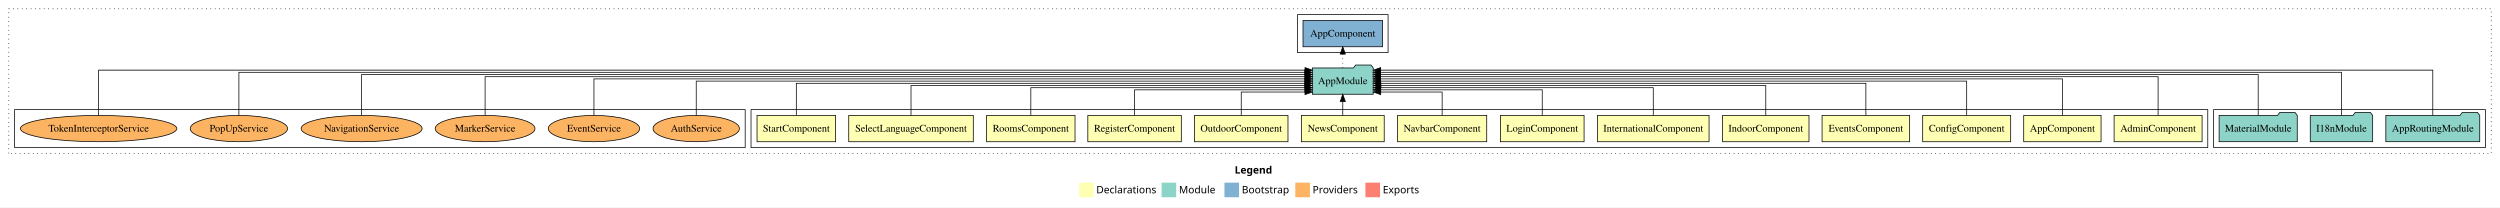
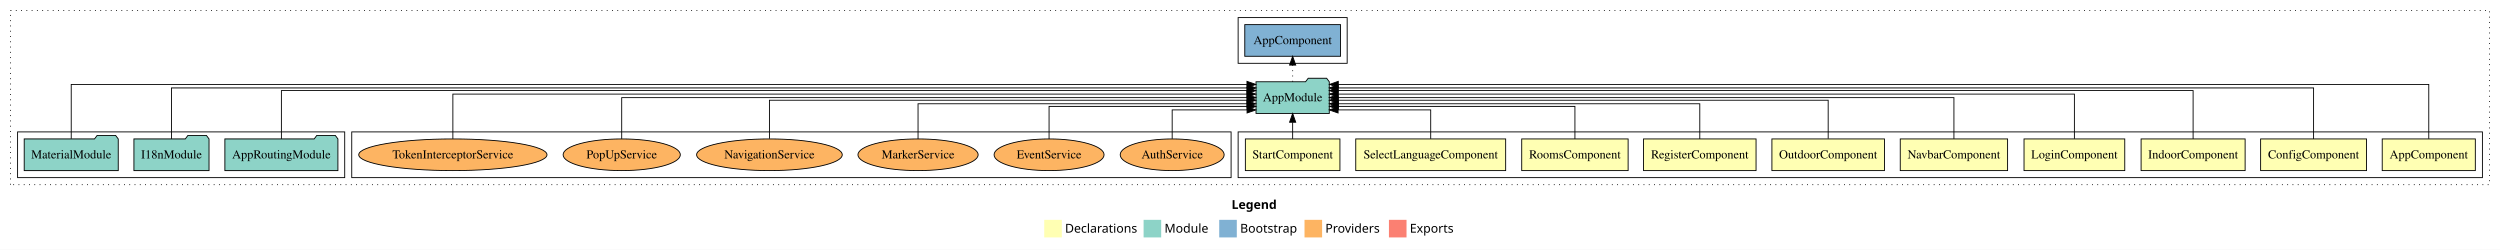
- <svg xmlns="http://www.w3.org/2000/svg" width="3422pt" height="284pt" viewBox="0.00 0.00 3422.00 284.00">
+ <svg xmlns="http://www.w3.org/2000/svg" width="2843pt" height="284pt" viewBox="0.00 0.00 2843.00 284.00">
  <g id="graph0" class="graph" transform="scale(1 1) rotate(0) translate(4 280)">
-     <polygon fill="white" stroke="transparent" points="-4,4 -4,-280 3418,-280 3418,4 -4,4" />
-     <text text-anchor="start" x="1686.01" y="-42.4" font-family="sans-serif" font-weight="bold" font-size="14.00">Legend</text>
-     <polygon fill="#ffffb3" stroke="transparent" points="1473,-10 1473,-30 1493,-30 1493,-10 1473,-10" />
-     <text text-anchor="start" x="1496.63" y="-15.4" font-family="sans-serif" font-size="14.00">  Declarations</text>
-     <polygon fill="#8dd3c7" stroke="transparent" points="1586,-10 1586,-30 1606,-30 1606,-10 1586,-10" />
-     <text text-anchor="start" x="1609.73" y="-15.4" font-family="sans-serif" font-size="14.00">  Module</text>
-     <polygon fill="#80b1d3" stroke="transparent" points="1672,-10 1672,-30 1692,-30 1692,-10 1672,-10" />
-     <text text-anchor="start" x="1695.78" y="-15.4" font-family="sans-serif" font-size="14.00">  Bootstrap</text>
-     <polygon fill="#fdb462" stroke="transparent" points="1769,-10 1769,-30 1789,-30 1789,-10 1769,-10" />
-     <text text-anchor="start" x="1792.67" y="-15.4" font-family="sans-serif" font-size="14.00">  Providers</text>
-     <polygon fill="#fb8072" stroke="transparent" points="1865,-10 1865,-30 1885,-30 1885,-10 1865,-10" />
-     <text text-anchor="start" x="1888.73" y="-15.4" font-family="sans-serif" font-size="14.00">  Exports</text>
+     <polygon fill="white" stroke="transparent" points="-4,4 -4,-280 2839,-280 2839,4 -4,4" />
+     <text text-anchor="start" x="1396.51" y="-42.4" font-family="sans-serif" font-weight="bold" font-size="14.00">Legend</text>
+     <polygon fill="#ffffb3" stroke="transparent" points="1183.5,-10 1183.5,-30 1203.5,-30 1203.5,-10 1183.5,-10" />
+     <text text-anchor="start" x="1207.13" y="-15.4" font-family="sans-serif" font-size="14.00">  Declarations</text>
+     <polygon fill="#8dd3c7" stroke="transparent" points="1296.5,-10 1296.5,-30 1316.5,-30 1316.5,-10 1296.5,-10" />
+     <text text-anchor="start" x="1320.23" y="-15.4" font-family="sans-serif" font-size="14.00">  Module</text>
+     <polygon fill="#80b1d3" stroke="transparent" points="1382.5,-10 1382.5,-30 1402.5,-30 1402.5,-10 1382.5,-10" />
+     <text text-anchor="start" x="1406.28" y="-15.4" font-family="sans-serif" font-size="14.00">  Bootstrap</text>
+     <polygon fill="#fdb462" stroke="transparent" points="1479.5,-10 1479.5,-30 1499.5,-30 1499.5,-10 1479.5,-10" />
+     <text text-anchor="start" x="1503.17" y="-15.4" font-family="sans-serif" font-size="14.00">  Providers</text>
+     <polygon fill="#fb8072" stroke="transparent" points="1575.5,-10 1575.5,-30 1595.5,-30 1595.5,-10 1575.5,-10" />
+     <text text-anchor="start" x="1599.23" y="-15.4" font-family="sans-serif" font-size="14.00">  Exports</text>
    <g id="clust1" class="cluster">
-       <polygon fill="none" stroke="black" stroke-dasharray="1,5" points="8,-70 8,-268 3406,-268 3406,-70 8,-70" />
-     </g>
-     <g id="clust19" class="cluster">
-       <polygon fill="none" stroke="black" points="1772,-208 1772,-260 1896,-260 1896,-208 1772,-208" />
-     </g>
-     <g id="clust17" class="cluster">
-       <polygon fill="none" stroke="black" points="3026,-78 3026,-130 3398,-130 3398,-78 3026,-78" />
+       <polygon fill="none" stroke="black" stroke-dasharray="1,5" points="8,-70 8,-268 2827,-268 2827,-70 8,-70" />
    </g>
    <g id="clust2" class="cluster">
-       <polygon fill="none" stroke="black" points="1024,-78 1024,-130 3018,-130 3018,-78 1024,-78" />
+       <polygon fill="none" stroke="black" points="1404,-78 1404,-130 2819,-130 2819,-78 1404,-78" />
    </g>
-     <g id="clust20" class="cluster">
-       <polygon fill="none" stroke="black" points="16,-78 16,-130 1016,-130 1016,-78 16,-78" />
+     <g id="clust16" class="cluster">
+       <polygon fill="none" stroke="black" points="396,-78 396,-130 1396,-130 1396,-78 396,-78" />
+     </g>
+     <g id="clust15" class="cluster">
+       <polygon fill="none" stroke="black" points="1404,-208 1404,-260 1528,-260 1528,-208 1404,-208" />
+     </g>
+     <g id="clust13" class="cluster">
+       <polygon fill="none" stroke="black" points="16,-78 16,-130 388,-130 388,-78 16,-78" />
    </g>
    <g id="node1" class="node">
-       <polygon fill="#ffffb3" stroke="black" points="3010.22,-122 2889.78,-122 2889.78,-86 3010.22,-86 3010.22,-122" />
-       <text text-anchor="middle" x="2950" y="-99.8" font-family="Times,serif" font-size="14.00">AdminComponent</text>
+       <polygon fill="#ffffb3" stroke="black" points="2810.94,-122 2705.06,-122 2705.06,-86 2810.94,-86 2810.94,-122" />
+       <text text-anchor="middle" x="2758" y="-99.8" font-family="Times,serif" font-size="14.00">AppComponent</text>
+     </g>
+     <g id="node11" class="node">
+       <polygon fill="#8dd3c7" stroke="black" points="1507.66,-187 1504.66,-191 1483.66,-191 1480.66,-187 1424.34,-187 1424.34,-151 1507.66,-151 1507.66,-187" />
+       <text text-anchor="middle" x="1466" y="-164.8" font-family="Times,serif" font-size="14.00">AppModule</text>
+     </g>
+     <g id="edge1" class="edge">
+       <path fill="none" stroke="black" d="M2758,-122.15C2758,-145.76 2758,-184 2758,-184 2758,-184 1517.89,-184 1517.89,-184" />
+       <polygon fill="black" stroke="black" points="1517.89,-180.5 1507.89,-184 1517.89,-187.5 1517.89,-180.5" />
+     </g>
+     <g id="node2" class="node">
+       <polygon fill="#ffffb3" stroke="black" points="2687.22,-122 2566.78,-122 2566.78,-86 2687.22,-86 2687.22,-122" />
+       <text text-anchor="middle" x="2627" y="-99.8" font-family="Times,serif" font-size="14.00">ConfigComponent</text>
+     </g>
+     <g id="edge2" class="edge">
+       <path fill="none" stroke="black" d="M2627,-122.01C2627,-144.49 2627,-180 2627,-180 2627,-180 1517.66,-180 1517.66,-180" />
+       <polygon fill="black" stroke="black" points="1517.66,-176.5 1507.66,-180 1517.66,-183.5 1517.66,-176.5" />
+     </g>
+     <g id="node3" class="node">
+       <polygon fill="#ffffb3" stroke="black" points="2549.15,-122 2430.85,-122 2430.85,-86 2549.15,-86 2549.15,-122" />
+       <text text-anchor="middle" x="2490" y="-99.8" font-family="Times,serif" font-size="14.00">IndoorComponent</text>
+     </g>
+     <g id="edge3" class="edge">
+       <path fill="none" stroke="black" d="M2490,-122.04C2490,-143.66 2490,-177 2490,-177 2490,-177 1517.73,-177 1517.73,-177" />
+       <polygon fill="black" stroke="black" points="1517.73,-173.5 1507.73,-177 1517.73,-180.5 1517.73,-173.5" />
+     </g>
+     <g id="node4" class="node">
+       <polygon fill="#ffffb3" stroke="black" points="2412.28,-122 2297.72,-122 2297.72,-86 2412.28,-86 2412.28,-122" />
+       <text text-anchor="middle" x="2355" y="-99.8" font-family="Times,serif" font-size="14.00">LoginComponent</text>
+     </g>
+     <g id="edge4" class="edge">
+       <path fill="none" stroke="black" d="M2355,-122.13C2355,-142.57 2355,-173 2355,-173 2355,-173 1517.69,-173 1517.69,-173" />
+       <polygon fill="black" stroke="black" points="1517.69,-169.5 1507.69,-173 1517.69,-176.5 1517.69,-169.5" />
+     </g>
+     <g id="node5" class="node">
+       <polygon fill="#ffffb3" stroke="black" points="2279.03,-122 2156.97,-122 2156.97,-86 2279.03,-86 2279.03,-122" />
+       <text text-anchor="middle" x="2218" y="-99.8" font-family="Times,serif" font-size="14.00">NavbarComponent</text>
+     </g>
+     <g id="edge5" class="edge">
+       <path fill="none" stroke="black" d="M2218,-122.11C2218,-141.34 2218,-169 2218,-169 2218,-169 1517.77,-169 1517.77,-169" />
+       <polygon fill="black" stroke="black" points="1517.77,-165.5 1507.77,-169 1517.77,-172.5 1517.77,-165.5" />
+     </g>
+     <g id="node6" class="node">
+       <polygon fill="#ffffb3" stroke="black" points="2138.99,-122 2011.01,-122 2011.01,-86 2138.99,-86 2138.99,-122" />
+       <text text-anchor="middle" x="2075" y="-99.8" font-family="Times,serif" font-size="14.00">OutdoorComponent</text>
+     </g>
+     <g id="edge6" class="edge">
+       <path fill="none" stroke="black" d="M2075,-122.27C2075,-140.56 2075,-166 2075,-166 2075,-166 1517.86,-166 1517.86,-166" />
+       <polygon fill="black" stroke="black" points="1517.86,-162.5 1507.86,-166 1517.86,-169.5 1517.86,-162.5" />
+     </g>
+     <g id="node7" class="node">
+       <polygon fill="#ffffb3" stroke="black" points="1992.98,-122 1865.02,-122 1865.02,-86 1992.98,-86 1992.98,-122" />
+       <text text-anchor="middle" x="1929" y="-99.8" font-family="Times,serif" font-size="14.00">RegisterComponent</text>
+     </g>
+     <g id="edge7" class="edge">
+       <path fill="none" stroke="black" d="M1929,-122.03C1929,-139.06 1929,-162 1929,-162 1929,-162 1517.9,-162 1517.9,-162" />
+       <polygon fill="black" stroke="black" points="1517.9,-158.5 1507.9,-162 1517.9,-165.5 1517.9,-158.5" />
+     </g>
+     <g id="node8" class="node">
+       <polygon fill="#ffffb3" stroke="black" points="1847.5,-122 1726.5,-122 1726.5,-86 1847.5,-86 1847.5,-122" />
+       <text text-anchor="middle" x="1787" y="-99.8" font-family="Times,serif" font-size="14.00">RoomsComponent</text>
+     </g>
+     <g id="edge8" class="edge">
+       <path fill="none" stroke="black" d="M1787,-122.01C1787,-138.05 1787,-159 1787,-159 1787,-159 1517.97,-159 1517.97,-159" />
+       <polygon fill="black" stroke="black" points="1517.97,-155.5 1507.97,-159 1517.97,-162.5 1517.97,-155.5" />
+     </g>
+     <g id="node9" class="node">
+       <polygon fill="#ffffb3" stroke="black" points="1708.24,-122 1537.76,-122 1537.76,-86 1708.24,-86 1708.24,-122" />
+       <text text-anchor="middle" x="1623" y="-99.8" font-family="Times,serif" font-size="14.00">SelectLanguageComponent</text>
+     </g>
+     <g id="edge9" class="edge">
+       <path fill="none" stroke="black" d="M1623,-122.12C1623,-136.78 1623,-155 1623,-155 1623,-155 1517.66,-155 1517.66,-155" />
+       <polygon fill="black" stroke="black" points="1517.66,-151.5 1507.66,-155 1517.66,-158.5 1517.66,-151.5" />
+     </g>
+     <g id="node10" class="node">
+       <polygon fill="#ffffb3" stroke="black" points="1519.77,-122 1412.23,-122 1412.23,-86 1519.77,-86 1519.77,-122" />
+       <text text-anchor="middle" x="1466" y="-99.8" font-family="Times,serif" font-size="14.00">StartComponent</text>
+     </g>
+     <g id="edge10" class="edge">
+       <path fill="none" stroke="black" d="M1466,-122.11C1466,-122.11 1466,-140.99 1466,-140.99" />
+       <polygon fill="black" stroke="black" points="1462.5,-140.99 1466,-150.99 1469.5,-140.99 1462.5,-140.99" />
    </g>
    <g id="node15" class="node">
-       <polygon fill="#8dd3c7" stroke="black" points="1875.66,-187 1872.66,-191 1851.66,-191 1848.66,-187 1792.34,-187 1792.34,-151 1875.66,-151 1875.66,-187" />
-       <text text-anchor="middle" x="1834" y="-164.8" font-family="Times,serif" font-size="14.00">AppModule</text>
+       <polygon fill="#80b1d3" stroke="black" points="1520.44,-252 1411.56,-252 1411.56,-216 1520.44,-216 1520.44,-252" />
+       <text text-anchor="middle" x="1466" y="-229.8" font-family="Times,serif" font-size="14.00">AppComponent </text>
    </g>
-     <g id="edge1" class="edge">
-       <path fill="none" stroke="black" d="M2950,-122.28C2950,-143.32 2950,-175 2950,-175 2950,-175 1885.71,-175 1885.71,-175" />
-       <polygon fill="black" stroke="black" points="1885.71,-171.5 1875.71,-175 1885.71,-178.5 1885.71,-171.5" />
+     <g id="edge14" class="edge">
+       <path fill="none" stroke="black" stroke-dasharray="1,5" d="M1466,-187.11C1466,-187.11 1466,-205.99 1466,-205.99" />
+       <polygon fill="black" stroke="black" points="1462.5,-205.99 1466,-215.99 1469.5,-205.99 1462.5,-205.99" />
    </g>
-     <g id="node2" class="node">
-       <polygon fill="#ffffb3" stroke="black" points="2871.94,-122 2766.06,-122 2766.06,-86 2871.94,-86 2871.94,-122" />
-       <text text-anchor="middle" x="2819" y="-99.8" font-family="Times,serif" font-size="14.00">AppComponent</text>
-     </g>
-     <g id="edge2" class="edge">
-       <path fill="none" stroke="black" d="M2819,-122.22C2819,-142.37 2819,-172 2819,-172 2819,-172 1885.7,-172 1885.7,-172" />
-       <polygon fill="black" stroke="black" points="1885.7,-168.5 1875.7,-172 1885.7,-175.5 1885.7,-168.5" />
-     </g>
-     <g id="node3" class="node">
-       <polygon fill="#ffffb3" stroke="black" points="2748.22,-122 2627.78,-122 2627.78,-86 2748.22,-86 2748.22,-122" />
-       <text text-anchor="middle" x="2688" y="-99.8" font-family="Times,serif" font-size="14.00">ConfigComponent</text>
-     </g>
-     <g id="edge3" class="edge">
-       <path fill="none" stroke="black" d="M2688,-122.11C2688,-141.34 2688,-169 2688,-169 2688,-169 1885.77,-169 1885.77,-169" />
-       <polygon fill="black" stroke="black" points="1885.77,-165.5 1875.77,-169 1885.77,-172.5 1885.77,-165.5" />
-     </g>
-     <g id="node4" class="node">
-       <polygon fill="#ffffb3" stroke="black" points="2609.94,-122 2490.06,-122 2490.06,-86 2609.94,-86 2609.94,-122" />
-       <text text-anchor="middle" x="2550" y="-99.8" font-family="Times,serif" font-size="14.00">EventsComponent</text>
-     </g>
-     <g id="edge4" class="edge">
-       <path fill="none" stroke="black" d="M2550,-122.27C2550,-140.56 2550,-166 2550,-166 2550,-166 1885.85,-166 1885.85,-166" />
-       <polygon fill="black" stroke="black" points="1885.85,-162.5 1875.85,-166 1885.85,-169.5 1885.85,-162.5" />
-     </g>
-     <g id="node5" class="node">
-       <polygon fill="#ffffb3" stroke="black" points="2472.15,-122 2353.85,-122 2353.85,-86 2472.15,-86 2472.15,-122" />
-       <text text-anchor="middle" x="2413" y="-99.8" font-family="Times,serif" font-size="14.00">IndoorComponent</text>
-     </g>
-     <g id="edge5" class="edge">
-       <path fill="none" stroke="black" d="M2413,-122.02C2413,-139.37 2413,-163 2413,-163 2413,-163 1886.11,-163 1886.11,-163" />
-       <polygon fill="black" stroke="black" points="1886.11,-159.5 1876.11,-163 1886.11,-166.5 1886.11,-159.5" />
-     </g>
-     <g id="node6" class="node">
-       <polygon fill="#ffffb3" stroke="black" points="2335.36,-122 2182.64,-122 2182.64,-86 2335.36,-86 2335.36,-122" />
-       <text text-anchor="middle" x="2259" y="-99.8" font-family="Times,serif" font-size="14.00">InternationalComponent</text>
-     </g>
-     <g id="edge6" class="edge">
-       <path fill="none" stroke="black" d="M2259,-122.03C2259,-138.4 2259,-160 2259,-160 2259,-160 1885.91,-160 1885.91,-160" />
-       <polygon fill="black" stroke="black" points="1885.91,-156.5 1875.91,-160 1885.91,-163.5 1885.91,-156.5" />
-     </g>
-     <g id="node7" class="node">
-       <polygon fill="#ffffb3" stroke="black" points="2164.28,-122 2049.72,-122 2049.72,-86 2164.28,-86 2164.28,-122" />
-       <text text-anchor="middle" x="2107" y="-99.8" font-family="Times,serif" font-size="14.00">LoginComponent</text>
-     </g>
-     <g id="edge7" class="edge">
-       <path fill="none" stroke="black" d="M2107,-122.24C2107,-137.57 2107,-157 2107,-157 2107,-157 1885.76,-157 1885.76,-157" />
-       <polygon fill="black" stroke="black" points="1885.76,-153.5 1875.76,-157 1885.76,-160.5 1885.76,-153.5" />
-     </g>
-     <g id="node8" class="node">
-       <polygon fill="#ffffb3" stroke="black" points="2031.03,-122 1908.97,-122 1908.97,-86 2031.03,-86 2031.03,-122" />
-       <text text-anchor="middle" x="1970" y="-99.8" font-family="Times,serif" font-size="14.00">NavbarComponent</text>
-     </g>
-     <g id="edge8" class="edge">
-       <path fill="none" stroke="black" d="M1970,-122.05C1970,-136.37 1970,-154 1970,-154 1970,-154 1885.91,-154 1885.91,-154" />
-       <polygon fill="black" stroke="black" points="1885.91,-150.5 1875.91,-154 1885.91,-157.5 1885.91,-150.5" />
-     </g>
-     <g id="node9" class="node">
-       <polygon fill="#ffffb3" stroke="black" points="1890.7,-122 1777.3,-122 1777.3,-86 1890.7,-86 1890.7,-122" />
-       <text text-anchor="middle" x="1834" y="-99.8" font-family="Times,serif" font-size="14.00">NewsComponent</text>
-     </g>
-     <g id="edge9" class="edge">
-       <path fill="none" stroke="black" d="M1834,-122.11C1834,-122.11 1834,-140.99 1834,-140.99" />
-       <polygon fill="black" stroke="black" points="1830.5,-140.99 1834,-150.99 1837.5,-140.99 1830.5,-140.99" />
-     </g>
-     <g id="node10" class="node">
-       <polygon fill="#ffffb3" stroke="black" points="1758.99,-122 1631.01,-122 1631.01,-86 1758.99,-86 1758.99,-122" />
-       <text text-anchor="middle" x="1695" y="-99.8" font-family="Times,serif" font-size="14.00">OutdoorComponent</text>
-     </g>
-     <g id="edge10" class="edge">
-       <path fill="none" stroke="black" d="M1695,-122.05C1695,-136.37 1695,-154 1695,-154 1695,-154 1782.3,-154 1782.3,-154" />
-       <polygon fill="black" stroke="black" points="1782.3,-157.5 1792.3,-154 1782.3,-150.5 1782.3,-157.5" />
-     </g>
-     <g id="node11" class="node">
-       <polygon fill="#ffffb3" stroke="black" points="1612.98,-122 1485.02,-122 1485.02,-86 1612.98,-86 1612.98,-122" />
-       <text text-anchor="middle" x="1549" y="-99.8" font-family="Times,serif" font-size="14.00">RegisterComponent</text>
+     <g id="node12" class="node">
+       <polygon fill="#8dd3c7" stroke="black" points="380.27,-122 377.27,-126 356.27,-126 353.27,-122 251.73,-122 251.73,-86 380.27,-86 380.27,-122" />
+       <text text-anchor="middle" x="316" y="-99.8" font-family="Times,serif" font-size="14.00">AppRoutingModule</text>
    </g>
    <g id="edge11" class="edge">
-       <path fill="none" stroke="black" d="M1549,-122.24C1549,-137.57 1549,-157 1549,-157 1549,-157 1782.25,-157 1782.25,-157" />
-       <polygon fill="black" stroke="black" points="1782.25,-160.5 1792.25,-157 1782.25,-153.5 1782.25,-160.5" />
+       <path fill="none" stroke="black" d="M316,-122.04C316,-143.66 316,-177 316,-177 316,-177 1414.05,-177 1414.05,-177" />
+       <polygon fill="black" stroke="black" points="1414.05,-180.5 1424.05,-177 1414.05,-173.5 1414.05,-180.5" />
    </g>
-     <g id="node12" class="node">
-       <polygon fill="#ffffb3" stroke="black" points="1467.5,-122 1346.5,-122 1346.5,-86 1467.5,-86 1467.5,-122" />
-       <text text-anchor="middle" x="1407" y="-99.8" font-family="Times,serif" font-size="14.00">RoomsComponent</text>
+     <g id="node13" class="node">
+       <polygon fill="#8dd3c7" stroke="black" points="233.71,-122 230.71,-126 209.71,-126 206.71,-122 148.29,-122 148.29,-86 233.71,-86 233.71,-122" />
+       <text text-anchor="middle" x="191" y="-99.8" font-family="Times,serif" font-size="14.00">I18nModule</text>
    </g>
    <g id="edge12" class="edge">
-       <path fill="none" stroke="black" d="M1407,-122.03C1407,-138.4 1407,-160 1407,-160 1407,-160 1782.28,-160 1782.28,-160" />
-       <polygon fill="black" stroke="black" points="1782.28,-163.5 1792.28,-160 1782.28,-156.5 1782.28,-163.5" />
+       <path fill="none" stroke="black" d="M191,-122.01C191,-144.49 191,-180 191,-180 191,-180 1414.3,-180 1414.3,-180" />
+       <polygon fill="black" stroke="black" points="1414.3,-183.5 1424.3,-180 1414.3,-176.5 1414.3,-183.5" />
    </g>
-     <g id="node13" class="node">
-       <polygon fill="#ffffb3" stroke="black" points="1328.24,-122 1157.76,-122 1157.76,-86 1328.24,-86 1328.24,-122" />
-       <text text-anchor="middle" x="1243" y="-99.8" font-family="Times,serif" font-size="14.00">SelectLanguageComponent</text>
+     <g id="node14" class="node">
+       <polygon fill="#8dd3c7" stroke="black" points="130.47,-122 127.47,-126 106.47,-126 103.47,-122 23.53,-122 23.53,-86 130.47,-86 130.47,-122" />
+       <text text-anchor="middle" x="77" y="-99.8" font-family="Times,serif" font-size="14.00">MaterialModule</text>
    </g>
    <g id="edge13" class="edge">
-       <path fill="none" stroke="black" d="M1243,-122.02C1243,-139.37 1243,-163 1243,-163 1243,-163 1781.97,-163 1781.97,-163" />
-       <polygon fill="black" stroke="black" points="1781.97,-166.5 1791.97,-163 1781.97,-159.5 1781.97,-166.5" />
+       <path fill="none" stroke="black" d="M77,-122.15C77,-145.76 77,-184 77,-184 77,-184 1414.05,-184 1414.05,-184" />
+       <polygon fill="black" stroke="black" points="1414.05,-187.5 1424.05,-184 1414.05,-180.5 1414.05,-187.5" />
    </g>
-     <g id="node14" class="node">
-       <polygon fill="#ffffb3" stroke="black" points="1139.77,-122 1032.23,-122 1032.23,-86 1139.77,-86 1139.77,-122" />
-       <text text-anchor="middle" x="1086" y="-99.8" font-family="Times,serif" font-size="14.00">StartComponent</text>
+     <g id="node16" class="node">
+       <ellipse fill="#fdb462" stroke="black" cx="1329" cy="-104" rx="59.11" ry="18" />
+       <text text-anchor="middle" x="1329" y="-99.8" font-family="Times,serif" font-size="14.00">AuthService</text>
    </g>
-     <g id="edge14" class="edge">
-       <path fill="none" stroke="black" d="M1086,-122.27C1086,-140.56 1086,-166 1086,-166 1086,-166 1782.18,-166 1782.18,-166" />
-       <polygon fill="black" stroke="black" points="1782.18,-169.5 1792.18,-166 1782.18,-162.5 1782.18,-169.5" />
+     <g id="edge15" class="edge">
+       <path fill="none" stroke="black" d="M1329,-122.12C1329,-136.78 1329,-155 1329,-155 1329,-155 1414.15,-155 1414.15,-155" />
+       <polygon fill="black" stroke="black" points="1414.15,-158.5 1424.15,-155 1414.15,-151.5 1414.15,-158.5" />
+     </g>
+     <g id="node17" class="node">
+       <ellipse fill="#fdb462" stroke="black" cx="1189" cy="-104" rx="62.54" ry="18" />
+       <text text-anchor="middle" x="1189" y="-99.8" font-family="Times,serif" font-size="14.00">EventService</text>
+     </g>
+     <g id="edge16" class="edge">
+       <path fill="none" stroke="black" d="M1189,-122.01C1189,-138.05 1189,-159 1189,-159 1189,-159 1414.23,-159 1414.23,-159" />
+       <polygon fill="black" stroke="black" points="1414.23,-162.5 1424.23,-159 1414.23,-155.5 1414.23,-162.5" />
+     </g>
+     <g id="node18" class="node">
+       <ellipse fill="#fdb462" stroke="black" cx="1040" cy="-104" rx="68.32" ry="18" />
+       <text text-anchor="middle" x="1040" y="-99.8" font-family="Times,serif" font-size="14.00">MarkerService</text>
+     </g>
+     <g id="edge17" class="edge">
+       <path fill="none" stroke="black" d="M1040,-122.03C1040,-139.06 1040,-162 1040,-162 1040,-162 1413.99,-162 1413.99,-162" />
+       <polygon fill="black" stroke="black" points="1413.99,-165.5 1423.99,-162 1413.99,-158.5 1413.99,-165.5" />
    </g>
    <g id="node19" class="node">
-       <polygon fill="#80b1d3" stroke="black" points="1888.44,-252 1779.56,-252 1779.56,-216 1888.44,-216 1888.44,-252" />
-       <text text-anchor="middle" x="1834" y="-229.8" font-family="Times,serif" font-size="14.00">AppComponent </text>
+       <ellipse fill="#fdb462" stroke="black" cx="871" cy="-104" rx="82.8" ry="18" />
+       <text text-anchor="middle" x="871" y="-99.8" font-family="Times,serif" font-size="14.00">NavigationService</text>
    </g>
    <g id="edge18" class="edge">
-       <path fill="none" stroke="black" stroke-dasharray="1,5" d="M1834,-187.11C1834,-187.11 1834,-205.99 1834,-205.99" />
-       <polygon fill="black" stroke="black" points="1830.5,-205.99 1834,-215.99 1837.5,-205.99 1830.5,-205.99" />
-     </g>
-     <g id="node16" class="node">
-       <polygon fill="#8dd3c7" stroke="black" points="3390.27,-122 3387.27,-126 3366.27,-126 3363.27,-122 3261.73,-122 3261.73,-86 3390.27,-86 3390.27,-122" />
-       <text text-anchor="middle" x="3326" y="-99.8" font-family="Times,serif" font-size="14.00">AppRoutingModule</text>
-     </g>
-     <g id="edge15" class="edge">
-       <path fill="none" stroke="black" d="M3326,-122.15C3326,-145.76 3326,-184 3326,-184 3326,-184 1885.85,-184 1885.85,-184" />
-       <polygon fill="black" stroke="black" points="1885.85,-180.5 1875.85,-184 1885.85,-187.5 1885.85,-180.5" />
-     </g>
-     <g id="node17" class="node">
-       <polygon fill="#8dd3c7" stroke="black" points="3243.71,-122 3240.71,-126 3219.71,-126 3216.71,-122 3158.29,-122 3158.29,-86 3243.71,-86 3243.71,-122" />
-       <text text-anchor="middle" x="3201" y="-99.8" font-family="Times,serif" font-size="14.00">I18nModule</text>
-     </g>
-     <g id="edge16" class="edge">
-       <path fill="none" stroke="black" d="M3201,-122.25C3201,-145.02 3201,-181 3201,-181 3201,-181 1885.66,-181 1885.66,-181" />
-       <polygon fill="black" stroke="black" points="1885.66,-177.5 1875.66,-181 1885.66,-184.5 1885.66,-177.5" />
-     </g>
-     <g id="node18" class="node">
-       <polygon fill="#8dd3c7" stroke="black" points="3140.47,-122 3137.47,-126 3116.47,-126 3113.47,-122 3033.53,-122 3033.53,-86 3140.47,-86 3140.47,-122" />
-       <text text-anchor="middle" x="3087" y="-99.8" font-family="Times,serif" font-size="14.00">MaterialModule</text>
-     </g>
-     <g id="edge17" class="edge">
-       <path fill="none" stroke="black" d="M3087,-122.29C3087,-144.21 3087,-178 3087,-178 3087,-178 1885.69,-178 1885.69,-178" />
-       <polygon fill="black" stroke="black" points="1885.69,-174.5 1875.69,-178 1885.69,-181.5 1885.69,-174.5" />
+       <path fill="none" stroke="black" d="M871,-122.27C871,-140.56 871,-166 871,-166 871,-166 1414.16,-166 1414.16,-166" />
+       <polygon fill="black" stroke="black" points="1414.16,-169.5 1424.16,-166 1414.16,-162.5 1414.16,-169.5" />
    </g>
    <g id="node20" class="node">
-       <ellipse fill="#fdb462" stroke="black" cx="949" cy="-104" rx="59.11" ry="18" />
-       <text text-anchor="middle" x="949" y="-99.8" font-family="Times,serif" font-size="14.00">AuthService</text>
+       <ellipse fill="#fdb462" stroke="black" cx="703" cy="-104" rx="66.63" ry="18" />
+       <text text-anchor="middle" x="703" y="-99.8" font-family="Times,serif" font-size="14.00">PopUpService</text>
    </g>
    <g id="edge19" class="edge">
-       <path fill="none" stroke="black" d="M949,-122.11C949,-141.34 949,-169 949,-169 949,-169 1782.21,-169 1782.21,-169" />
-       <polygon fill="black" stroke="black" points="1782.21,-172.5 1792.21,-169 1782.21,-165.5 1782.21,-172.5" />
+       <path fill="none" stroke="black" d="M703,-122.11C703,-141.34 703,-169 703,-169 703,-169 1414.16,-169 1414.16,-169" />
+       <polygon fill="black" stroke="black" points="1414.16,-172.5 1424.16,-169 1414.16,-165.5 1414.16,-172.5" />
    </g>
    <g id="node21" class="node">
-       <ellipse fill="#fdb462" stroke="black" cx="809" cy="-104" rx="62.54" ry="18" />
-       <text text-anchor="middle" x="809" y="-99.8" font-family="Times,serif" font-size="14.00">EventService</text>
+       <ellipse fill="#fdb462" stroke="black" cx="511" cy="-104" rx="107.04" ry="18" />
+       <text text-anchor="middle" x="511" y="-99.8" font-family="Times,serif" font-size="14.00">TokenInterceptorService</text>
    </g>
    <g id="edge20" class="edge">
-       <path fill="none" stroke="black" d="M809,-122.22C809,-142.37 809,-172 809,-172 809,-172 1782.23,-172 1782.23,-172" />
-       <polygon fill="black" stroke="black" points="1782.23,-175.5 1792.23,-172 1782.23,-168.5 1782.23,-175.5" />
-     </g>
-     <g id="node22" class="node">
-       <ellipse fill="#fdb462" stroke="black" cx="660" cy="-104" rx="68.32" ry="18" />
-       <text text-anchor="middle" x="660" y="-99.8" font-family="Times,serif" font-size="14.00">MarkerService</text>
-     </g>
-     <g id="edge21" class="edge">
-       <path fill="none" stroke="black" d="M660,-122.28C660,-143.32 660,-175 660,-175 660,-175 1782.22,-175 1782.22,-175" />
-       <polygon fill="black" stroke="black" points="1782.22,-178.5 1792.22,-175 1782.22,-171.5 1782.22,-178.5" />
-     </g>
-     <g id="node23" class="node">
-       <ellipse fill="#fdb462" stroke="black" cx="491" cy="-104" rx="82.8" ry="18" />
-       <text text-anchor="middle" x="491" y="-99.8" font-family="Times,serif" font-size="14.00">NavigationService</text>
-     </g>
-     <g id="edge22" class="edge">
-       <path fill="none" stroke="black" d="M491,-122.29C491,-144.21 491,-178 491,-178 491,-178 1782.33,-178 1782.33,-178" />
-       <polygon fill="black" stroke="black" points="1782.33,-181.5 1792.33,-178 1782.33,-174.5 1782.33,-181.5" />
-     </g>
-     <g id="node24" class="node">
-       <ellipse fill="#fdb462" stroke="black" cx="323" cy="-104" rx="66.63" ry="18" />
-       <text text-anchor="middle" x="323" y="-99.8" font-family="Times,serif" font-size="14.00">PopUpService</text>
-     </g>
-     <g id="edge23" class="edge">
-       <path fill="none" stroke="black" d="M323,-122.25C323,-145.02 323,-181 323,-181 323,-181 1782.01,-181 1782.01,-181" />
-       <polygon fill="black" stroke="black" points="1782.01,-184.5 1792.01,-181 1782.01,-177.5 1782.01,-184.5" />
-     </g>
-     <g id="node25" class="node">
-       <ellipse fill="#fdb462" stroke="black" cx="131" cy="-104" rx="107.04" ry="18" />
-       <text text-anchor="middle" x="131" y="-99.8" font-family="Times,serif" font-size="14.00">TokenInterceptorService</text>
-     </g>
-     <g id="edge24" class="edge">
-       <path fill="none" stroke="black" d="M131,-122.15C131,-145.76 131,-184 131,-184 131,-184 1782.33,-184 1782.33,-184" />
-       <polygon fill="black" stroke="black" points="1782.33,-187.5 1792.33,-184 1782.33,-180.5 1782.33,-187.5" />
+       <path fill="none" stroke="black" d="M511,-122.13C511,-142.57 511,-173 511,-173 511,-173 1414.04,-173 1414.04,-173" />
+       <polygon fill="black" stroke="black" points="1414.04,-176.5 1424.04,-173 1414.04,-169.5 1414.04,-176.5" />
    </g>
  </g>
</svg>
